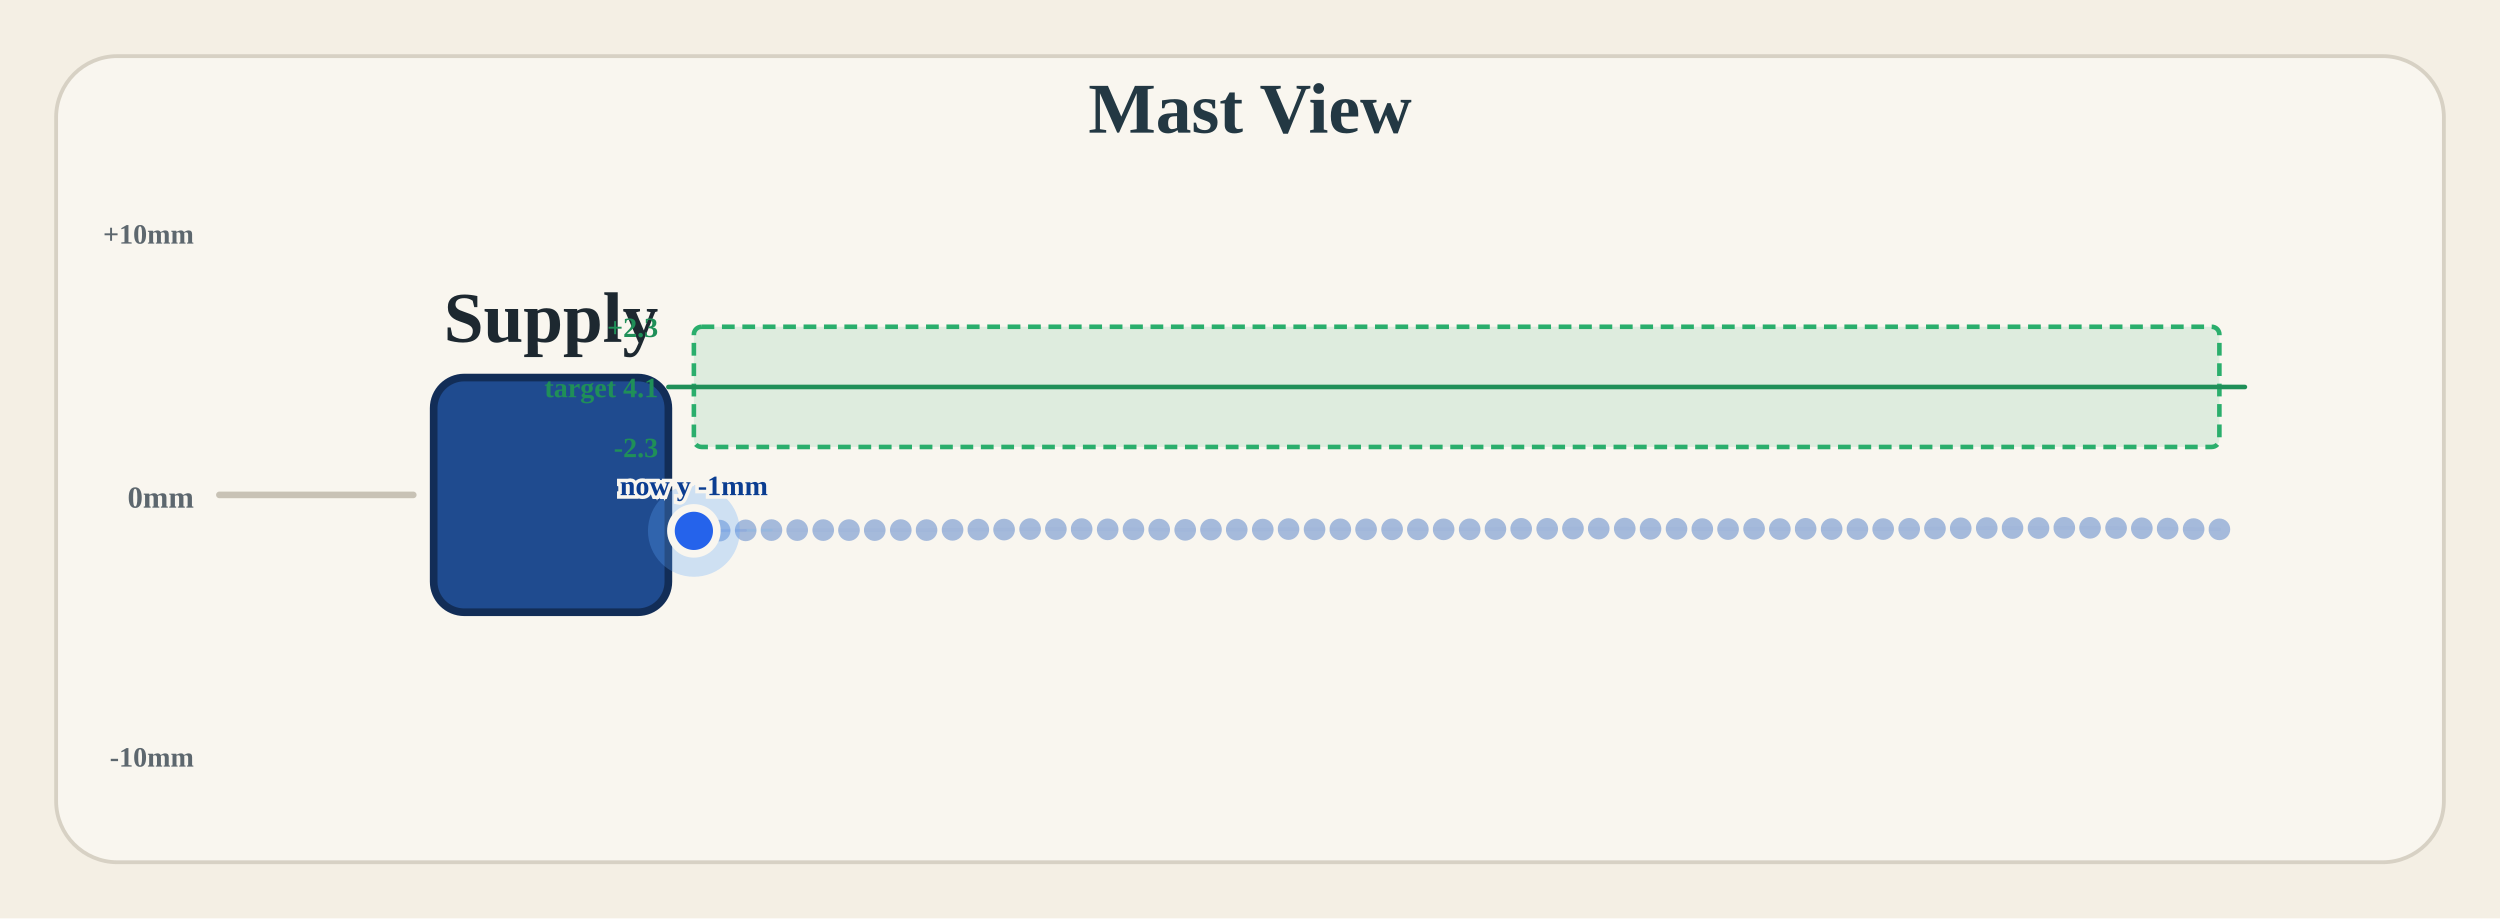
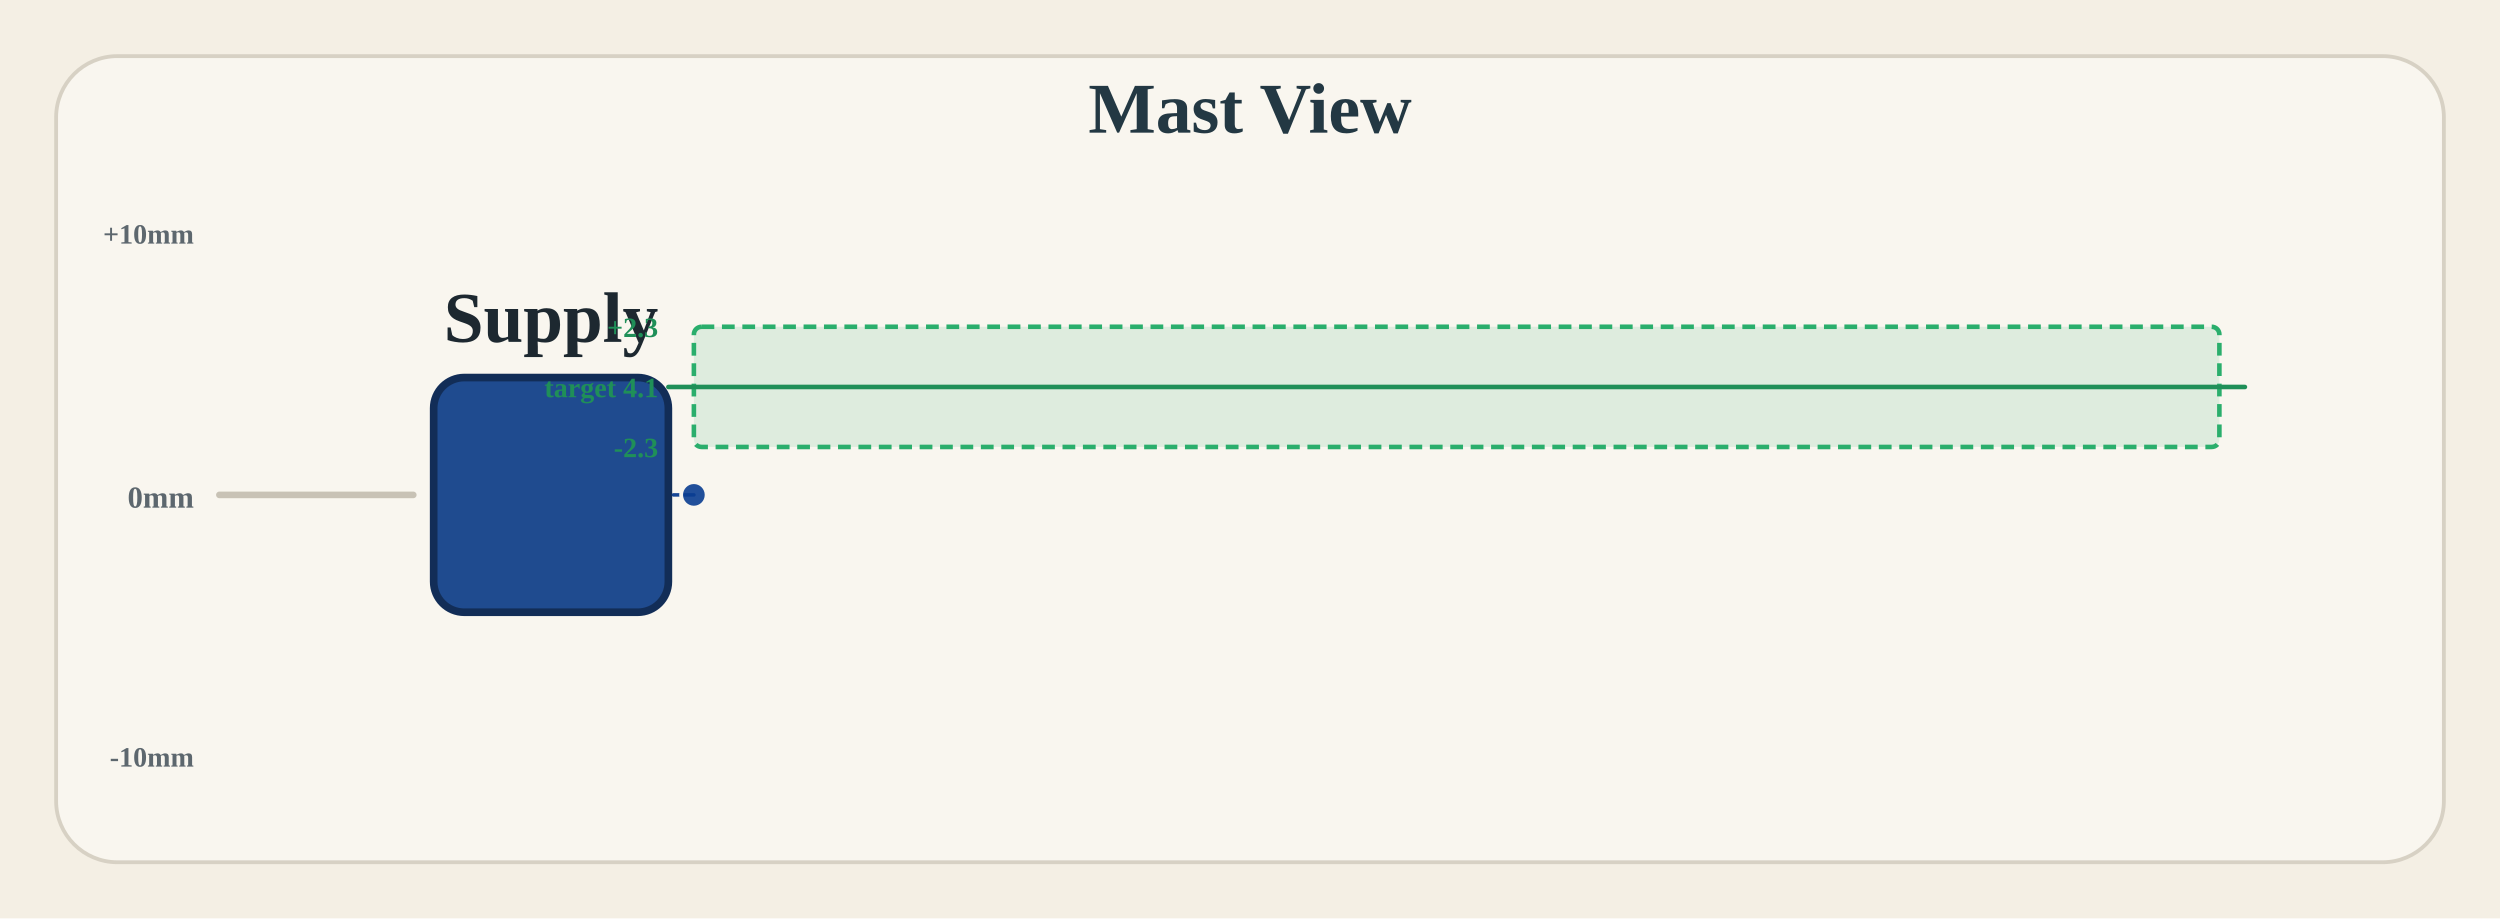
<svg xmlns="http://www.w3.org/2000/svg" width="980" height="360" viewBox="0 0 980 360">
  <rect width="100%" height="100%" fill="#f4efe4" />
  <rect x="22" y="22" width="936" height="316" rx="24" fill="#f9f6ef" stroke="#d7d1c4" stroke-width="1.5" />
  <text x="490.0" y="52.0" text-anchor="middle" font-size="28" font-weight="900" fill="#233843">Mast View</text>
  <rect x="170.0" y="148.0" width="92.0" height="92.0" fill="#1f4b8f" stroke="#122d57" stroke-width="3" rx="12.0" />
  <text x="216.0" y="134.0" text-anchor="middle" font-size="28" font-weight="600" fill="#1d2830">Supply</text>
  <line class="mast-zero-guide" x1="86.0" y1="194.0" x2="162.0" y2="194.0" stroke="#c8c2b5" stroke-width="2.6" stroke-linecap="round" />
  <text x="76.0" y="199.0" text-anchor="end" font-size="12" font-weight="700" fill="#5d676e">0mm</text>
  <text x="76.0" y="95.5" text-anchor="end" font-size="11" font-weight="600" fill="#5d676e">+10mm</text>
  <text x="76.0" y="300.5" text-anchor="end" font-size="11" font-weight="600" fill="#5d676e">-10mm</text>
  <rect x="272.0" y="128.1" width="598.0" height="47.1" fill="#2aae6c" fill-opacity="0.13" stroke="#2aae6c" stroke-width="1.8" stroke-dasharray="5 3" rx="3" />
  <line x1="262.0" y1="151.7" x2="880.0" y2="151.7" stroke="#1f8f58" stroke-width="1.8" stroke-linecap="round" />
  <text x="258.0" y="155.7" text-anchor="end" font-size="11" font-weight="800" fill="#1f8f58">target 4.1</text>
  <text x="258.0" y="132.1" text-anchor="end" font-size="11" font-weight="700" fill="#1f8f58">+2.3</text>
  <text x="258.0" y="179.2" text-anchor="end" font-size="11" font-weight="700" fill="#1f8f58">-2.3</text>
  <g id="mast-history">
-     <line class="mast-history-lead" x1="264.0" y1="208.1" x2="272.0" y2="208.1" stroke="#0b3d91" stroke-width="1.4" stroke-linecap="round" opacity="0.95" />
-     <polyline class="mast-history-trace" points="272.0,208.1 282.1,208.0 292.3,207.9 302.4,207.8 312.5,207.8 322.7,207.8 332.8,207.8 342.9,207.8 353.1,207.8 363.2,207.8 373.4,207.7 383.5,207.6 393.6,207.6 403.8,207.4 413.9,207.4 424.0,207.4 434.2,207.5 444.3,207.5 454.4,207.6 464.6,207.7 474.7,207.6 484.8,207.6 495.0,207.6 505.1,207.4 515.3,207.5 525.4,207.5 535.5,207.5 545.7,207.5 555.8,207.5 565.9,207.5 576.1,207.5 586.2,207.4 596.3,207.3 606.5,207.3 616.6,207.2 626.7,207.2 636.9,207.2 647.0,207.3 657.2,207.3 667.3,207.4 677.4,207.4 687.6,207.3 697.7,207.4 707.8,207.3 718.0,207.4 728.1,207.4 738.2,207.4 748.4,207.3 758.5,207.2 768.6,207.1 778.8,207.0 788.9,207.0 799.1,207.0 809.2,206.9 819.3,206.9 829.5,207.0 839.6,207.1 849.7,207.2 859.9,207.4 870.0,207.5" fill="none" stroke="#9db4da" stroke-width="1.4" stroke-linecap="round" stroke-linejoin="round" opacity="0.55" />
-     <line class="mast-history-segment" data-recency="older" x1="870.0" y1="207.5" x2="859.9" y2="207.4" stroke="#d3d7dd" stroke-width="1" stroke-linecap="round" />
-     <line class="mast-history-segment" data-recency="older" x1="859.9" y1="207.4" x2="849.7" y2="207.2" stroke="#d3d7dd" stroke-width="1" stroke-linecap="round" />
-     <line class="mast-history-segment" data-recency="older" x1="849.7" y1="207.2" x2="839.6" y2="207.1" stroke="#d3d7dd" stroke-width="1" stroke-linecap="round" />
-     <line class="mast-history-segment" data-recency="older" x1="839.6" y1="207.1" x2="829.5" y2="207.0" stroke="#d3d7dd" stroke-width="1" stroke-linecap="round" />
-     <line class="mast-history-segment" data-recency="older" x1="829.5" y1="207.0" x2="819.3" y2="206.9" stroke="#d3d7dd" stroke-width="1" stroke-linecap="round" />
-     <line class="mast-history-segment" data-recency="older" x1="819.3" y1="206.9" x2="809.2" y2="206.9" stroke="#d3d7dd" stroke-width="1" stroke-linecap="round" />
-     <line class="mast-history-segment" data-recency="older" x1="809.2" y1="206.9" x2="799.1" y2="207.0" stroke="#d3d7dd" stroke-width="1" stroke-linecap="round" />
-     <line class="mast-history-segment" data-recency="older" x1="799.1" y1="207.0" x2="788.9" y2="207.0" stroke="#d3d7dd" stroke-width="1" stroke-linecap="round" />
-     <line class="mast-history-segment" data-recency="older" x1="788.9" y1="207.0" x2="778.8" y2="207.0" stroke="#d3d7dd" stroke-width="1" stroke-linecap="round" />
-     <line class="mast-history-segment" data-recency="older" x1="778.8" y1="207.0" x2="768.6" y2="207.1" stroke="#d3d7dd" stroke-width="1" stroke-linecap="round" />
-     <line class="mast-history-segment" data-recency="older" x1="768.6" y1="207.1" x2="758.5" y2="207.2" stroke="#d3d7dd" stroke-width="1" stroke-linecap="round" />
-     <line class="mast-history-segment" data-recency="older" x1="758.5" y1="207.2" x2="748.4" y2="207.3" stroke="#d3d7dd" stroke-width="1" stroke-linecap="round" />
-     <line class="mast-history-segment" data-recency="older" x1="748.4" y1="207.3" x2="738.2" y2="207.4" stroke="#d3d7dd" stroke-width="1" stroke-linecap="round" />
-     <line class="mast-history-segment" data-recency="older" x1="738.2" y1="207.4" x2="728.1" y2="207.4" stroke="#d3d7dd" stroke-width="1" stroke-linecap="round" />
-     <line class="mast-history-segment" data-recency="older" x1="728.1" y1="207.4" x2="718.0" y2="207.4" stroke="#d3d7dd" stroke-width="1" stroke-linecap="round" />
-     <line class="mast-history-segment" data-recency="older" x1="718.0" y1="207.4" x2="707.8" y2="207.3" stroke="#d3d7dd" stroke-width="1" stroke-linecap="round" />
-     <line class="mast-history-segment" data-recency="older" x1="707.8" y1="207.3" x2="697.7" y2="207.4" stroke="#d3d7dd" stroke-width="1" stroke-linecap="round" />
-     <line class="mast-history-segment" data-recency="older" x1="697.7" y1="207.4" x2="687.6" y2="207.3" stroke="#d3d7dd" stroke-width="1" stroke-linecap="round" />
-     <line class="mast-history-segment" data-recency="older" x1="687.6" y1="207.3" x2="677.4" y2="207.4" stroke="#d3d7dd" stroke-width="1" stroke-linecap="round" />
-     <line class="mast-history-segment" data-recency="older" x1="677.4" y1="207.4" x2="667.3" y2="207.4" stroke="#d3d7dd" stroke-width="1" stroke-linecap="round" />
-     <line class="mast-history-segment" data-recency="older" x1="667.3" y1="207.4" x2="657.2" y2="207.3" stroke="#d3d7dd" stroke-width="1" stroke-linecap="round" />
-     <line class="mast-history-segment" data-recency="older" x1="657.2" y1="207.3" x2="647.0" y2="207.3" stroke="#d3d7dd" stroke-width="1" stroke-linecap="round" />
-     <line class="mast-history-segment" data-recency="older" x1="647.0" y1="207.3" x2="636.9" y2="207.2" stroke="#d3d7dd" stroke-width="1" stroke-linecap="round" />
-     <line class="mast-history-segment" data-recency="older" x1="636.9" y1="207.2" x2="626.7" y2="207.2" stroke="#d3d7dd" stroke-width="1" stroke-linecap="round" />
-     <line class="mast-history-segment" data-recency="older" x1="626.7" y1="207.2" x2="616.6" y2="207.2" stroke="#d3d7dd" stroke-width="1" stroke-linecap="round" />
-     <line class="mast-history-segment" data-recency="older" x1="616.6" y1="207.2" x2="606.5" y2="207.3" stroke="#d3d7dd" stroke-width="1" stroke-linecap="round" />
-     <line class="mast-history-segment" data-recency="older" x1="606.5" y1="207.3" x2="596.3" y2="207.3" stroke="#d3d7dd" stroke-width="1" stroke-linecap="round" />
-     <line class="mast-history-segment" data-recency="older" x1="596.3" y1="207.3" x2="586.2" y2="207.4" stroke="#d3d7dd" stroke-width="1" stroke-linecap="round" />
-     <line class="mast-history-segment" data-recency="older" x1="586.2" y1="207.4" x2="576.1" y2="207.5" stroke="#d3d7dd" stroke-width="1" stroke-linecap="round" />
-     <line class="mast-history-segment" data-recency="older" x1="576.1" y1="207.5" x2="565.9" y2="207.5" stroke="#d3d7dd" stroke-width="1" stroke-linecap="round" />
-     <line class="mast-history-segment" data-recency="older" x1="565.9" y1="207.5" x2="555.8" y2="207.5" stroke="#d3d7dd" stroke-width="1" stroke-linecap="round" />
-     <line class="mast-history-segment" data-recency="older" x1="555.8" y1="207.5" x2="545.7" y2="207.5" stroke="#d3d7dd" stroke-width="1" stroke-linecap="round" />
-     <line class="mast-history-segment" data-recency="older" x1="545.7" y1="207.5" x2="535.5" y2="207.5" stroke="#d3d7dd" stroke-width="1" stroke-linecap="round" />
-     <line class="mast-history-segment" data-recency="older" x1="535.5" y1="207.5" x2="525.4" y2="207.5" stroke="#d3d7dd" stroke-width="1" stroke-linecap="round" />
-     <line class="mast-history-segment" data-recency="older" x1="525.4" y1="207.5" x2="515.3" y2="207.5" stroke="#d3d7dd" stroke-width="1" stroke-linecap="round" />
-     <line class="mast-history-segment" data-recency="older" x1="515.3" y1="207.5" x2="505.1" y2="207.4" stroke="#d3d7dd" stroke-width="1" stroke-linecap="round" />
-     <line class="mast-history-segment" data-recency="older" x1="505.1" y1="207.4" x2="495.0" y2="207.6" stroke="#d3d7dd" stroke-width="1" stroke-linecap="round" />
-     <line class="mast-history-segment" data-recency="older" x1="495.0" y1="207.6" x2="484.8" y2="207.6" stroke="#d3d7dd" stroke-width="1" stroke-linecap="round" />
-     <line class="mast-history-segment" data-recency="older" x1="484.8" y1="207.6" x2="474.7" y2="207.6" stroke="#d3d7dd" stroke-width="1" stroke-linecap="round" />
-     <line class="mast-history-segment" data-recency="older" x1="474.7" y1="207.6" x2="464.6" y2="207.7" stroke="#d3d7dd" stroke-width="1" stroke-linecap="round" />
-     <line class="mast-history-segment" data-recency="older" x1="464.6" y1="207.7" x2="454.4" y2="207.6" stroke="#d3d7dd" stroke-width="1" stroke-linecap="round" />
-     <line class="mast-history-segment" data-recency="older" x1="454.4" y1="207.6" x2="444.3" y2="207.5" stroke="#d3d7dd" stroke-width="1" stroke-linecap="round" />
-     <line class="mast-history-segment" data-recency="older" x1="444.3" y1="207.5" x2="434.2" y2="207.5" stroke="#d3d7dd" stroke-width="1" stroke-linecap="round" />
-     <line class="mast-history-segment" data-recency="older" x1="434.2" y1="207.5" x2="424.0" y2="207.4" stroke="#d3d7dd" stroke-width="1" stroke-linecap="round" />
-     <line class="mast-history-segment" data-recency="older" x1="424.0" y1="207.4" x2="413.9" y2="207.4" stroke="#d3d7dd" stroke-width="1" stroke-linecap="round" />
-     <line class="mast-history-segment" data-recency="older" x1="413.9" y1="207.4" x2="403.8" y2="207.4" stroke="#d3d7dd" stroke-width="1" stroke-linecap="round" />
-     <line class="mast-history-segment" data-recency="older" x1="403.8" y1="207.4" x2="393.6" y2="207.6" stroke="#d3d7dd" stroke-width="1" stroke-linecap="round" />
-     <line class="mast-history-segment" data-recency="older" x1="393.6" y1="207.6" x2="383.5" y2="207.6" stroke="#d3d7dd" stroke-width="1" stroke-linecap="round" />
-     <line class="mast-history-segment" data-recency="older" x1="383.5" y1="207.6" x2="373.4" y2="207.7" stroke="#d3d7dd" stroke-width="1" stroke-linecap="round" />
-     <line class="mast-history-segment" data-recency="older" x1="373.4" y1="207.7" x2="363.2" y2="207.8" stroke="#d3d7dd" stroke-width="1" stroke-linecap="round" />
-     <line class="mast-history-segment" data-recency="older" x1="363.2" y1="207.8" x2="353.1" y2="207.8" stroke="#d3d7dd" stroke-width="1" stroke-linecap="round" />
-     <line class="mast-history-segment" data-recency="older" x1="353.1" y1="207.8" x2="342.9" y2="207.8" stroke="#d3d7dd" stroke-width="1" stroke-linecap="round" />
-     <line class="mast-history-segment" data-recency="older" x1="342.9" y1="207.8" x2="332.8" y2="207.8" stroke="#d3d7dd" stroke-width="1" stroke-linecap="round" />
-     <line class="mast-history-segment" data-recency="older" x1="332.8" y1="207.8" x2="322.7" y2="207.8" stroke="#d3d7dd" stroke-width="1" stroke-linecap="round" />
-     <line class="mast-history-segment" data-recency="older" x1="322.7" y1="207.8" x2="312.5" y2="207.8" stroke="#d3d7dd" stroke-width="1" stroke-linecap="round" />
-     <line class="mast-history-segment" data-recency="older" x1="312.5" y1="207.8" x2="302.4" y2="207.8" stroke="#d3d7dd" stroke-width="1" stroke-linecap="round" />
-     <line class="mast-history-segment" data-recency="n-2" x1="302.4" y1="207.8" x2="292.3" y2="207.9" stroke="#63d7ff" stroke-width="1" stroke-linecap="round" />
-     <line class="mast-history-segment" data-recency="n-1" x1="292.3" y1="207.9" x2="282.1" y2="208.0" stroke="#2563eb" stroke-width="1" stroke-linecap="round" />
-     <line class="mast-history-segment" data-recency="current" x1="282.1" y1="208.0" x2="272.0" y2="208.1" stroke="#0b3d91" stroke-width="1" stroke-linecap="round" />
-     <circle class="mast-history-dot" data-entry="{&quot;view&quot;: &quot;mast&quot;, &quot;idx&quot;: 0, &quot;dist&quot;: 229.1, &quot;x&quot;: -5.62, &quot;y&quot;: -1.32, &quot;lift&quot;: 1.0, &quot;act&quot;: null, &quot;score&quot;: null, &quot;note&quot;: null}" cx="870.0" cy="207.5" r="5" fill="#9db4da" fill-opacity="0.9" stroke="#f9f6ef" stroke-width="1.5" style="cursor:pointer" />
-     <circle class="mast-history-dot" data-entry="{&quot;view&quot;: &quot;mast&quot;, &quot;idx&quot;: 1, &quot;dist&quot;: 227.6, &quot;x&quot;: -7.92, &quot;y&quot;: -1.3, &quot;lift&quot;: 1.0, &quot;act&quot;: null, &quot;score&quot;: null, &quot;note&quot;: null}" cx="859.9" cy="207.4" r="5" fill="#9db4da" fill-opacity="0.9" stroke="#f9f6ef" stroke-width="1.5" style="cursor:pointer" />
-     <circle class="mast-history-dot" data-entry="{&quot;view&quot;: &quot;mast&quot;, &quot;idx&quot;: 2, &quot;dist&quot;: 226.9, &quot;x&quot;: -9.93, &quot;y&quot;: -1.29, &quot;lift&quot;: 1.0, &quot;act&quot;: null, &quot;score&quot;: null, &quot;note&quot;: null}" cx="849.7" cy="207.2" r="5" fill="#9db4da" fill-opacity="0.9" stroke="#f9f6ef" stroke-width="1.5" style="cursor:pointer" />
-     <circle class="mast-history-dot" data-entry="{&quot;view&quot;: &quot;mast&quot;, &quot;idx&quot;: 3, &quot;dist&quot;: 226.4, &quot;x&quot;: -11.56, &quot;y&quot;: -1.28, &quot;lift&quot;: 1.0, &quot;act&quot;: null, &quot;score&quot;: null, &quot;note&quot;: null}" cx="839.6" cy="207.1" r="5" fill="#9db4da" fill-opacity="0.9" stroke="#f9f6ef" stroke-width="1.5" style="cursor:pointer" />
-     <circle class="mast-history-dot" data-entry="{&quot;view&quot;: &quot;mast&quot;, &quot;idx&quot;: 4, &quot;dist&quot;: 226.0, &quot;x&quot;: -12.93, &quot;y&quot;: -1.27, &quot;lift&quot;: 1.0, &quot;act&quot;: null, &quot;score&quot;: null, &quot;note&quot;: null}" cx="829.5" cy="207.0" r="5" fill="#9db4da" fill-opacity="0.9" stroke="#f9f6ef" stroke-width="1.5" style="cursor:pointer" />
-     <circle class="mast-history-dot" data-entry="{&quot;view&quot;: &quot;mast&quot;, &quot;idx&quot;: 5, &quot;dist&quot;: 226.0, &quot;x&quot;: -13.51, &quot;y&quot;: -1.26, &quot;lift&quot;: 1.0, &quot;act&quot;: null, &quot;score&quot;: null, &quot;note&quot;: null}" cx="819.3" cy="206.9" r="5" fill="#9db4da" fill-opacity="0.9" stroke="#f9f6ef" stroke-width="1.5" style="cursor:pointer" />
-     <circle class="mast-history-dot" data-entry="{&quot;view&quot;: &quot;mast&quot;, &quot;idx&quot;: 6, &quot;dist&quot;: 226.8, &quot;x&quot;: -13.42, &quot;y&quot;: -1.26, &quot;lift&quot;: 1.0, &quot;act&quot;: null, &quot;score&quot;: null, &quot;note&quot;: null}" cx="809.2" cy="206.9" r="5" fill="#9db4da" fill-opacity="0.9" stroke="#f9f6ef" stroke-width="1.5" style="cursor:pointer" />
-     <circle class="mast-history-dot" data-entry="{&quot;view&quot;: &quot;mast&quot;, &quot;idx&quot;: 7, &quot;dist&quot;: 228.0, &quot;x&quot;: -13.38, &quot;y&quot;: -1.26, &quot;lift&quot;: 1.0, &quot;act&quot;: null, &quot;score&quot;: null, &quot;note&quot;: null}" cx="799.1" cy="207.0" r="5" fill="#9db4da" fill-opacity="0.9" stroke="#f9f6ef" stroke-width="1.5" style="cursor:pointer" />
-     <circle class="mast-history-dot" data-entry="{&quot;view&quot;: &quot;mast&quot;, &quot;idx&quot;: 8, &quot;dist&quot;: 229.2, &quot;x&quot;: -13.32, &quot;y&quot;: -1.27, &quot;lift&quot;: 1.0, &quot;act&quot;: null, &quot;score&quot;: null, &quot;note&quot;: null}" cx="788.9" cy="207.0" r="5" fill="#9db4da" fill-opacity="0.9" stroke="#f9f6ef" stroke-width="1.5" style="cursor:pointer" />
-     <circle class="mast-history-dot" data-entry="{&quot;view&quot;: &quot;mast&quot;, &quot;idx&quot;: 9, &quot;dist&quot;: 230.3, &quot;x&quot;: -13.28, &quot;y&quot;: -1.27, &quot;lift&quot;: 1.0, &quot;act&quot;: null, &quot;score&quot;: null, &quot;note&quot;: null}" cx="778.8" cy="207.0" r="5" fill="#9db4da" fill-opacity="0.9" stroke="#f9f6ef" stroke-width="1.5" style="cursor:pointer" />
-     <circle class="mast-history-dot" data-entry="{&quot;view&quot;: &quot;mast&quot;, &quot;idx&quot;: 10, &quot;dist&quot;: 230.9, &quot;x&quot;: -12.28, &quot;y&quot;: -1.28, &quot;lift&quot;: 1.0, &quot;act&quot;: null, &quot;score&quot;: null, &quot;note&quot;: null}" cx="768.6" cy="207.1" r="5" fill="#9db4da" fill-opacity="0.9" stroke="#f9f6ef" stroke-width="1.5" style="cursor:pointer" />
-     <circle class="mast-history-dot" data-entry="{&quot;view&quot;: &quot;mast&quot;, &quot;idx&quot;: 11, &quot;dist&quot;: 230.6, &quot;x&quot;: -10.48, &quot;y&quot;: -1.29, &quot;lift&quot;: 1.0, &quot;act&quot;: null, &quot;score&quot;: null, &quot;note&quot;: null}" cx="758.5" cy="207.2" r="5" fill="#9db4da" fill-opacity="0.9" stroke="#f9f6ef" stroke-width="1.5" style="cursor:pointer" />
-     <circle class="mast-history-dot" data-entry="{&quot;view&quot;: &quot;mast&quot;, &quot;idx&quot;: 12, &quot;dist&quot;: 230.4, &quot;x&quot;: -9.0, &quot;y&quot;: -1.3, &quot;lift&quot;: 1.0, &quot;act&quot;: null, &quot;score&quot;: null, &quot;note&quot;: null}" cx="748.4" cy="207.3" r="5" fill="#9db4da" fill-opacity="0.9" stroke="#f9f6ef" stroke-width="1.5" style="cursor:pointer" />
-     <circle class="mast-history-dot" data-entry="{&quot;view&quot;: &quot;mast&quot;, &quot;idx&quot;: 13, &quot;dist&quot;: 230.7, &quot;x&quot;: -7.75, &quot;y&quot;: -1.3, &quot;lift&quot;: 1.0, &quot;act&quot;: null, &quot;score&quot;: null, &quot;note&quot;: null}" cx="738.2" cy="207.4" r="5" fill="#9db4da" fill-opacity="0.9" stroke="#f9f6ef" stroke-width="1.5" style="cursor:pointer" />
-     <circle class="mast-history-dot" data-entry="{&quot;view&quot;: &quot;mast&quot;, &quot;idx&quot;: 14, &quot;dist&quot;: 230.8, &quot;x&quot;: -6.67, &quot;y&quot;: -1.31, &quot;lift&quot;: 1.0, &quot;act&quot;: null, &quot;score&quot;: null, &quot;note&quot;: null}" cx="728.1" cy="207.4" r="5" fill="#9db4da" fill-opacity="0.9" stroke="#f9f6ef" stroke-width="1.5" style="cursor:pointer" />
-     <circle class="mast-history-dot" data-entry="{&quot;view&quot;: &quot;mast&quot;, &quot;idx&quot;: 15, &quot;dist&quot;: 231.4, &quot;x&quot;: -6.45, &quot;y&quot;: -1.3, &quot;lift&quot;: 1.1, &quot;act&quot;: null, &quot;score&quot;: null, &quot;note&quot;: null}" cx="718.0" cy="207.4" r="5" fill="#9db4da" fill-opacity="0.9" stroke="#f9f6ef" stroke-width="1.5" style="cursor:pointer" />
-     <circle class="mast-history-dot" data-entry="{&quot;view&quot;: &quot;mast&quot;, &quot;idx&quot;: 16, &quot;dist&quot;: 231.7, &quot;x&quot;: -7.13, &quot;y&quot;: -1.3, &quot;lift&quot;: 1.1, &quot;act&quot;: null, &quot;score&quot;: null, &quot;note&quot;: null}" cx="707.8" cy="207.3" r="5" fill="#9db4da" fill-opacity="0.9" stroke="#f9f6ef" stroke-width="1.5" style="cursor:pointer" />
-     <circle class="mast-history-dot" data-entry="{&quot;view&quot;: &quot;mast&quot;, &quot;idx&quot;: 17, &quot;dist&quot;: 231.8, &quot;x&quot;: -7.84, &quot;y&quot;: -1.3, &quot;lift&quot;: 1.1, &quot;act&quot;: null, &quot;score&quot;: null, &quot;note&quot;: null}" cx="697.7" cy="207.4" r="5" fill="#9db4da" fill-opacity="0.9" stroke="#f9f6ef" stroke-width="1.5" style="cursor:pointer" />
-     <circle class="mast-history-dot" data-entry="{&quot;view&quot;: &quot;mast&quot;, &quot;idx&quot;: 18, &quot;dist&quot;: 232.5, &quot;x&quot;: -8.39, &quot;y&quot;: -1.3, &quot;lift&quot;: 1.1, &quot;act&quot;: null, &quot;score&quot;: null, &quot;note&quot;: null}" cx="687.6" cy="207.3" r="5" fill="#9db4da" fill-opacity="0.9" stroke="#f9f6ef" stroke-width="1.5" style="cursor:pointer" />
-     <circle class="mast-history-dot" data-entry="{&quot;view&quot;: &quot;mast&quot;, &quot;idx&quot;: 19, &quot;dist&quot;: 233.4, &quot;x&quot;: -8.83, &quot;y&quot;: -1.31, &quot;lift&quot;: 1.1, &quot;act&quot;: null, &quot;score&quot;: null, &quot;note&quot;: null}" cx="677.4" cy="207.4" r="5" fill="#9db4da" fill-opacity="0.9" stroke="#f9f6ef" stroke-width="1.5" style="cursor:pointer" />
-     <circle class="mast-history-dot" data-entry="{&quot;view&quot;: &quot;mast&quot;, &quot;idx&quot;: 20, &quot;dist&quot;: 232.9, &quot;x&quot;: -10.47, &quot;y&quot;: -1.31, &quot;lift&quot;: 1.1, &quot;act&quot;: null, &quot;score&quot;: null, &quot;note&quot;: null}" cx="667.3" cy="207.4" r="5" fill="#9db4da" fill-opacity="0.9" stroke="#f9f6ef" stroke-width="1.5" style="cursor:pointer" />
-     <circle class="mast-history-dot" data-entry="{&quot;view&quot;: &quot;mast&quot;, &quot;idx&quot;: 21, &quot;dist&quot;: 231.3, &quot;x&quot;: -13.15, &quot;y&quot;: -1.3, &quot;lift&quot;: 1.1, &quot;act&quot;: null, &quot;score&quot;: null, &quot;note&quot;: null}" cx="657.2" cy="207.3" r="5" fill="#9db4da" fill-opacity="0.9" stroke="#f9f6ef" stroke-width="1.5" style="cursor:pointer" />
-     <circle class="mast-history-dot" data-entry="{&quot;view&quot;: &quot;mast&quot;, &quot;idx&quot;: 22, &quot;dist&quot;: 230.3, &quot;x&quot;: -15.51, &quot;y&quot;: -1.3, &quot;lift&quot;: 1.1, &quot;act&quot;: null, &quot;score&quot;: null, &quot;note&quot;: null}" cx="647.0" cy="207.3" r="5" fill="#9db4da" fill-opacity="0.9" stroke="#f9f6ef" stroke-width="1.5" style="cursor:pointer" />
-     <circle class="mast-history-dot" data-entry="{&quot;view&quot;: &quot;mast&quot;, &quot;idx&quot;: 23, &quot;dist&quot;: 229.3, &quot;x&quot;: -17.51, &quot;y&quot;: -1.29, &quot;lift&quot;: 1.1, &quot;act&quot;: null, &quot;score&quot;: null, &quot;note&quot;: null}" cx="636.9" cy="207.2" r="5" fill="#9db4da" fill-opacity="0.9" stroke="#f9f6ef" stroke-width="1.5" style="cursor:pointer" />
-     <circle class="mast-history-dot" data-entry="{&quot;view&quot;: &quot;mast&quot;, &quot;idx&quot;: 24, &quot;dist&quot;: 227.9, &quot;x&quot;: -19.18, &quot;y&quot;: -1.29, &quot;lift&quot;: 1.1, &quot;act&quot;: null, &quot;score&quot;: null, &quot;note&quot;: null}" cx="626.7" cy="207.2" r="5" fill="#9db4da" fill-opacity="0.9" stroke="#f9f6ef" stroke-width="1.5" style="cursor:pointer" />
-     <circle class="mast-history-dot" data-entry="{&quot;view&quot;: &quot;mast&quot;, &quot;idx&quot;: 25, &quot;dist&quot;: 227.8, &quot;x&quot;: -19.37, &quot;y&quot;: -1.29, &quot;lift&quot;: 1.1, &quot;act&quot;: null, &quot;score&quot;: null, &quot;note&quot;: null}" cx="616.6" cy="207.2" r="5" fill="#9db4da" fill-opacity="0.9" stroke="#f9f6ef" stroke-width="1.5" style="cursor:pointer" />
-     <circle class="mast-history-dot" data-entry="{&quot;view&quot;: &quot;mast&quot;, &quot;idx&quot;: 26, &quot;dist&quot;: 229.0, &quot;x&quot;: -18.24, &quot;y&quot;: -1.3, &quot;lift&quot;: 1.1, &quot;act&quot;: null, &quot;score&quot;: null, &quot;note&quot;: null}" cx="606.5" cy="207.3" r="5" fill="#9db4da" fill-opacity="0.9" stroke="#f9f6ef" stroke-width="1.5" style="cursor:pointer" />
-     <circle class="mast-history-dot" data-entry="{&quot;view&quot;: &quot;mast&quot;, &quot;idx&quot;: 27, &quot;dist&quot;: 230.1, &quot;x&quot;: -17.21, &quot;y&quot;: -1.3, &quot;lift&quot;: 1.1, &quot;act&quot;: null, &quot;score&quot;: null, &quot;note&quot;: null}" cx="596.3" cy="207.3" r="5" fill="#9db4da" fill-opacity="0.9" stroke="#f9f6ef" stroke-width="1.5" style="cursor:pointer" />
-     <circle class="mast-history-dot" data-entry="{&quot;view&quot;: &quot;mast&quot;, &quot;idx&quot;: 28, &quot;dist&quot;: 230.9, &quot;x&quot;: -16.36, &quot;y&quot;: -1.31, &quot;lift&quot;: 1.1, &quot;act&quot;: null, &quot;score&quot;: null, &quot;note&quot;: null}" cx="586.2" cy="207.4" r="5" fill="#9db4da" fill-opacity="0.9" stroke="#f9f6ef" stroke-width="1.5" style="cursor:pointer" />
-     <circle class="mast-history-dot" data-entry="{&quot;view&quot;: &quot;mast&quot;, &quot;idx&quot;: 29, &quot;dist&quot;: 231.5, &quot;x&quot;: -15.64, &quot;y&quot;: -1.31, &quot;lift&quot;: 1.1, &quot;act&quot;: null, &quot;score&quot;: null, &quot;note&quot;: null}" cx="576.1" cy="207.5" r="5" fill="#9db4da" fill-opacity="0.9" stroke="#f9f6ef" stroke-width="1.5" style="cursor:pointer" />
-     <circle class="mast-history-dot" data-entry="{&quot;view&quot;: &quot;mast&quot;, &quot;idx&quot;: 30, &quot;dist&quot;: 232.6, &quot;x&quot;: -14.11, &quot;y&quot;: -1.32, &quot;lift&quot;: 1.1, &quot;act&quot;: null, &quot;score&quot;: null, &quot;note&quot;: null}" cx="565.9" cy="207.5" r="5" fill="#9db4da" fill-opacity="0.9" stroke="#f9f6ef" stroke-width="1.5" style="cursor:pointer" />
-     <circle class="mast-history-dot" data-entry="{&quot;view&quot;: &quot;mast&quot;, &quot;idx&quot;: 31, &quot;dist&quot;: 232.8, &quot;x&quot;: -11.94, &quot;y&quot;: -1.32, &quot;lift&quot;: 1.1, &quot;act&quot;: null, &quot;score&quot;: null, &quot;note&quot;: null}" cx="555.8" cy="207.5" r="5" fill="#9db4da" fill-opacity="0.9" stroke="#f9f6ef" stroke-width="1.5" style="cursor:pointer" />
-     <circle class="mast-history-dot" data-entry="{&quot;view&quot;: &quot;mast&quot;, &quot;idx&quot;: 32, &quot;dist&quot;: 232.8, &quot;x&quot;: -10.12, &quot;y&quot;: -1.32, &quot;lift&quot;: 1.1, &quot;act&quot;: null, &quot;score&quot;: null, &quot;note&quot;: null}" cx="545.7" cy="207.5" r="5" fill="#9db4da" fill-opacity="0.9" stroke="#f9f6ef" stroke-width="1.5" style="cursor:pointer" />
-     <circle class="mast-history-dot" data-entry="{&quot;view&quot;: &quot;mast&quot;, &quot;idx&quot;: 33, &quot;dist&quot;: 233.0, &quot;x&quot;: -8.6, &quot;y&quot;: -1.32, &quot;lift&quot;: 1.1, &quot;act&quot;: null, &quot;score&quot;: null, &quot;note&quot;: null}" cx="535.5" cy="207.5" r="5" fill="#9db4da" fill-opacity="0.9" stroke="#f9f6ef" stroke-width="1.5" style="cursor:pointer" />
-     <circle class="mast-history-dot" data-entry="{&quot;view&quot;: &quot;mast&quot;, &quot;idx&quot;: 34, &quot;dist&quot;: 233.2, &quot;x&quot;: -7.32, &quot;y&quot;: -1.32, &quot;lift&quot;: 1.1, &quot;act&quot;: null, &quot;score&quot;: null, &quot;note&quot;: null}" cx="525.4" cy="207.5" r="5" fill="#9db4da" fill-opacity="0.9" stroke="#f9f6ef" stroke-width="1.5" style="cursor:pointer" />
-     <circle class="mast-history-dot" data-entry="{&quot;view&quot;: &quot;mast&quot;, &quot;idx&quot;: 35, &quot;dist&quot;: 233.8, &quot;x&quot;: -6.93, &quot;y&quot;: -1.31, &quot;lift&quot;: 1.1, &quot;act&quot;: null, &quot;score&quot;: null, &quot;note&quot;: null}" cx="515.3" cy="207.5" r="5" fill="#9db4da" fill-opacity="0.9" stroke="#f9f6ef" stroke-width="1.5" style="cursor:pointer" />
-     <circle class="mast-history-dot" data-entry="{&quot;view&quot;: &quot;mast&quot;, &quot;idx&quot;: 36, &quot;dist&quot;: 234.8, &quot;x&quot;: -7.45, &quot;y&quot;: -1.31, &quot;lift&quot;: 1.1, &quot;act&quot;: null, &quot;score&quot;: null, &quot;note&quot;: null}" cx="505.1" cy="207.4" r="5" fill="#9db4da" fill-opacity="0.9" stroke="#f9f6ef" stroke-width="1.5" style="cursor:pointer" />
-     <circle class="mast-history-dot" data-entry="{&quot;view&quot;: &quot;mast&quot;, &quot;idx&quot;: 37, &quot;dist&quot;: 235.3, &quot;x&quot;: -8.04, &quot;y&quot;: -1.32, &quot;lift&quot;: 1.1, &quot;act&quot;: null, &quot;score&quot;: null, &quot;note&quot;: null}" cx="495.0" cy="207.6" r="5" fill="#9db4da" fill-opacity="0.9" stroke="#f9f6ef" stroke-width="1.5" style="cursor:pointer" />
-     <circle class="mast-history-dot" data-entry="{&quot;view&quot;: &quot;mast&quot;, &quot;idx&quot;: 38, &quot;dist&quot;: 236.1, &quot;x&quot;: -8.59, &quot;y&quot;: -1.33, &quot;lift&quot;: 1.1, &quot;act&quot;: null, &quot;score&quot;: null, &quot;note&quot;: null}" cx="484.8" cy="207.6" r="5" fill="#9db4da" fill-opacity="0.9" stroke="#f9f6ef" stroke-width="1.5" style="cursor:pointer" />
-     <circle class="mast-history-dot" data-entry="{&quot;view&quot;: &quot;mast&quot;, &quot;idx&quot;: 39, &quot;dist&quot;: 237.1, &quot;x&quot;: -9.07, &quot;y&quot;: -1.33, &quot;lift&quot;: 1.1, &quot;act&quot;: null, &quot;score&quot;: null, &quot;note&quot;: null}" cx="474.7" cy="207.6" r="5" fill="#9db4da" fill-opacity="0.9" stroke="#f9f6ef" stroke-width="1.5" style="cursor:pointer" />
-     <circle class="mast-history-dot" data-entry="{&quot;view&quot;: &quot;mast&quot;, &quot;idx&quot;: 40, &quot;dist&quot;: 236.5, &quot;x&quot;: -10.93, &quot;y&quot;: -1.33, &quot;lift&quot;: 1.1, &quot;act&quot;: null, &quot;score&quot;: null, &quot;note&quot;: null}" cx="464.6" cy="207.7" r="5" fill="#9db4da" fill-opacity="0.9" stroke="#f9f6ef" stroke-width="1.5" style="cursor:pointer" />
-     <circle class="mast-history-dot" data-entry="{&quot;view&quot;: &quot;mast&quot;, &quot;idx&quot;: 41, &quot;dist&quot;: 235.0, &quot;x&quot;: -13.92, &quot;y&quot;: -1.33, &quot;lift&quot;: 1.1, &quot;act&quot;: null, &quot;score&quot;: null, &quot;note&quot;: null}" cx="454.4" cy="207.6" r="5" fill="#9db4da" fill-opacity="0.9" stroke="#f9f6ef" stroke-width="1.5" style="cursor:pointer" />
-     <circle class="mast-history-dot" data-entry="{&quot;view&quot;: &quot;mast&quot;, &quot;idx&quot;: 42, &quot;dist&quot;: 233.8, &quot;x&quot;: -16.5, &quot;y&quot;: -1.32, &quot;lift&quot;: 1.1, &quot;act&quot;: null, &quot;score&quot;: null, &quot;note&quot;: null}" cx="444.3" cy="207.5" r="5" fill="#9db4da" fill-opacity="0.9" stroke="#f9f6ef" stroke-width="1.5" style="cursor:pointer" />
-     <circle class="mast-history-dot" data-entry="{&quot;view&quot;: &quot;mast&quot;, &quot;idx&quot;: 43, &quot;dist&quot;: 232.5, &quot;x&quot;: -18.69, &quot;y&quot;: -1.32, &quot;lift&quot;: 1.1, &quot;act&quot;: null, &quot;score&quot;: null, &quot;note&quot;: null}" cx="434.2" cy="207.5" r="5" fill="#9db4da" fill-opacity="0.9" stroke="#f9f6ef" stroke-width="1.5" style="cursor:pointer" />
-     <circle class="mast-history-dot" data-entry="{&quot;view&quot;: &quot;mast&quot;, &quot;idx&quot;: 44, &quot;dist&quot;: 231.4, &quot;x&quot;: -20.53, &quot;y&quot;: -1.31, &quot;lift&quot;: 1.1, &quot;act&quot;: null, &quot;score&quot;: null, &quot;note&quot;: null}" cx="424.0" cy="207.4" r="5" fill="#9db4da" fill-opacity="0.9" stroke="#f9f6ef" stroke-width="1.5" style="cursor:pointer" />
-     <circle class="mast-history-dot" data-entry="{&quot;view&quot;: &quot;mast&quot;, &quot;idx&quot;: 45, &quot;dist&quot;: 231.6, &quot;x&quot;: -20.91, &quot;y&quot;: -1.31, &quot;lift&quot;: 1.1, &quot;act&quot;: null, &quot;score&quot;: null, &quot;note&quot;: null}" cx="413.9" cy="207.4" r="5" fill="#9db4da" fill-opacity="0.9" stroke="#f9f6ef" stroke-width="1.5" style="cursor:pointer" />
-     <circle class="mast-history-dot" data-entry="{&quot;view&quot;: &quot;mast&quot;, &quot;idx&quot;: 46, &quot;dist&quot;: 232.6, &quot;x&quot;: -20.22, &quot;y&quot;: -1.31, &quot;lift&quot;: 1.1, &quot;act&quot;: null, &quot;score&quot;: null, &quot;note&quot;: null}" cx="403.8" cy="207.4" r="5" fill="#9db4da" fill-opacity="0.9" stroke="#f9f6ef" stroke-width="1.5" style="cursor:pointer" />
-     <circle class="mast-history-dot" data-entry="{&quot;view&quot;: &quot;mast&quot;, &quot;idx&quot;: 47, &quot;dist&quot;: 233.3, &quot;x&quot;: -19.78, &quot;y&quot;: -1.32, &quot;lift&quot;: 1.1, &quot;act&quot;: null, &quot;score&quot;: null, &quot;note&quot;: null}" cx="393.6" cy="207.6" r="5" fill="#9db4da" fill-opacity="0.9" stroke="#f9f6ef" stroke-width="1.5" style="cursor:pointer" />
-     <circle class="mast-history-dot" data-entry="{&quot;view&quot;: &quot;mast&quot;, &quot;idx&quot;: 48, &quot;dist&quot;: 234.4, &quot;x&quot;: -19.44, &quot;y&quot;: -1.33, &quot;lift&quot;: 1.1, &quot;act&quot;: null, &quot;score&quot;: null, &quot;note&quot;: null}" cx="383.5" cy="207.6" r="5" fill="#9db4da" fill-opacity="0.9" stroke="#f9f6ef" stroke-width="1.5" style="cursor:pointer" />
-     <circle class="mast-history-dot" data-entry="{&quot;view&quot;: &quot;mast&quot;, &quot;idx&quot;: 49, &quot;dist&quot;: 235.2, &quot;x&quot;: -19.22, &quot;y&quot;: -1.34, &quot;lift&quot;: 1.1, &quot;act&quot;: null, &quot;score&quot;: null, &quot;note&quot;: null}" cx="373.4" cy="207.7" r="5" fill="#9db4da" fill-opacity="0.9" stroke="#f9f6ef" stroke-width="1.5" style="cursor:pointer" />
-     <circle class="mast-history-dot" data-entry="{&quot;view&quot;: &quot;mast&quot;, &quot;idx&quot;: 50, &quot;dist&quot;: 235.4, &quot;x&quot;: -17.83, &quot;y&quot;: -1.34, &quot;lift&quot;: 1.1, &quot;act&quot;: null, &quot;score&quot;: null, &quot;note&quot;: null}" cx="363.2" cy="207.8" r="5" fill="#9db4da" fill-opacity="0.9" stroke="#f9f6ef" stroke-width="1.5" style="cursor:pointer" />
-     <circle class="mast-history-dot" data-entry="{&quot;view&quot;: &quot;mast&quot;, &quot;idx&quot;: 51, &quot;dist&quot;: 235.1, &quot;x&quot;: -15.3, &quot;y&quot;: -1.34, &quot;lift&quot;: 1.1, &quot;act&quot;: null, &quot;score&quot;: null, &quot;note&quot;: null}" cx="353.1" cy="207.8" r="5" fill="#9db4da" fill-opacity="0.9" stroke="#f9f6ef" stroke-width="1.5" style="cursor:pointer" />
-     <circle class="mast-history-dot" data-entry="{&quot;view&quot;: &quot;mast&quot;, &quot;idx&quot;: 52, &quot;dist&quot;: 235.1, &quot;x&quot;: -13.18, &quot;y&quot;: -1.34, &quot;lift&quot;: 1.1, &quot;act&quot;: null, &quot;score&quot;: null, &quot;note&quot;: null}" cx="342.9" cy="207.8" r="5" fill="#9db4da" fill-opacity="0.9" stroke="#f9f6ef" stroke-width="1.5" style="cursor:pointer" />
-     <circle class="mast-history-dot" data-entry="{&quot;view&quot;: &quot;mast&quot;, &quot;idx&quot;: 53, &quot;dist&quot;: 235.9, &quot;x&quot;: -11.5, &quot;y&quot;: -1.35, &quot;lift&quot;: 1.1, &quot;act&quot;: null, &quot;score&quot;: null, &quot;note&quot;: null}" cx="332.8" cy="207.8" r="5" fill="#9db4da" fill-opacity="0.9" stroke="#f9f6ef" stroke-width="1.5" style="cursor:pointer" />
-     <circle class="mast-history-dot" data-entry="{&quot;view&quot;: &quot;mast&quot;, &quot;idx&quot;: 54, &quot;dist&quot;: 236.6, &quot;x&quot;: -10.06, &quot;y&quot;: -1.35, &quot;lift&quot;: 1.1, &quot;act&quot;: null, &quot;score&quot;: null, &quot;note&quot;: null}" cx="322.7" cy="207.8" r="5" fill="#9db4da" fill-opacity="0.9" stroke="#f9f6ef" stroke-width="1.5" style="cursor:pointer" />
-     <circle class="mast-history-dot" data-entry="{&quot;view&quot;: &quot;mast&quot;, &quot;idx&quot;: 55, &quot;dist&quot;: 236.7, &quot;x&quot;: -10.39, &quot;y&quot;: -1.34, &quot;lift&quot;: 1.1, &quot;act&quot;: null, &quot;score&quot;: null, &quot;note&quot;: null}" cx="312.5" cy="207.8" r="5" fill="#9db4da" fill-opacity="0.9" stroke="#f9f6ef" stroke-width="1.5" style="cursor:pointer" />
-     <circle class="mast-history-dot" data-entry="{&quot;view&quot;: &quot;mast&quot;, &quot;idx&quot;: 56, &quot;dist&quot;: 236.6, &quot;x&quot;: -12.27, &quot;y&quot;: -1.35, &quot;lift&quot;: 1.1, &quot;act&quot;: null, &quot;score&quot;: null, &quot;note&quot;: null}" cx="302.4" cy="207.8" r="5" fill="#9db4da" fill-opacity="0.9" stroke="#f9f6ef" stroke-width="1.5" style="cursor:pointer" />
-     <circle class="mast-history-dot" data-entry="{&quot;view&quot;: &quot;mast&quot;, &quot;idx&quot;: 57, &quot;dist&quot;: 236.9, &quot;x&quot;: -13.94, &quot;y&quot;: -1.36, &quot;lift&quot;: 1.1, &quot;act&quot;: null, &quot;score&quot;: null, &quot;note&quot;: null}" cx="292.3" cy="207.9" r="5" fill="#9db4da" fill-opacity="0.9" stroke="#f9f6ef" stroke-width="1.5" style="cursor:pointer" />
-     <circle class="mast-history-dot" data-entry="{&quot;view&quot;: &quot;mast&quot;, &quot;idx&quot;: 58, &quot;dist&quot;: 237.4, &quot;x&quot;: -15.4, &quot;y&quot;: -1.37, &quot;lift&quot;: 1.1, &quot;act&quot;: null, &quot;score&quot;: null, &quot;note&quot;: null}" cx="282.1" cy="208.0" r="5" fill="#9db4da" fill-opacity="0.9" stroke="#f9f6ef" stroke-width="1.5" style="cursor:pointer" />
-     <circle class="mast-history-dot" data-entry="{&quot;view&quot;: &quot;mast&quot;, &quot;idx&quot;: 59, &quot;dist&quot;: 237.6, &quot;x&quot;: -16.66, &quot;y&quot;: -1.37, &quot;lift&quot;: 1.1, &quot;act&quot;: null, &quot;score&quot;: null, &quot;note&quot;: null}" cx="272.0" cy="208.1" r="5" fill="#0b3d91" fill-opacity="0.9" stroke="#f9f6ef" stroke-width="1.5" style="cursor:pointer" />
-   </g>
-   <g class="current-position" data-view="mast">
-     <line class="current-position-lead" data-view="mast" x1="264.0" y1="208.1" x2="272.0" y2="208.1" stroke="#2563eb" stroke-width="2.2" stroke-linecap="round" opacity="0.9" />
-     <circle class="current-position-halo" data-view="mast" cx="272.0" cy="208.1" r="18.0" fill="#60a5fa" fill-opacity="0.28" />
-     <circle class="current-position-dot" data-view="mast" data-entry="{&quot;view&quot;: &quot;mast&quot;, &quot;idx&quot;: &quot;current&quot;, &quot;dist&quot;: 237.6, &quot;x&quot;: -16.66, &quot;y&quot;: -1.37, &quot;lift&quot;: 1.1}" cx="272.0" cy="208.1" r="9.0" fill="#2563eb" stroke="#f9f6ef" stroke-width="3.0" />
-     <text class="current-position-label" data-view="mast" x="272.0" y="194.1" text-anchor="middle" font-size="11" font-weight="900" fill="#0b3d91" stroke="#f9f6ef" stroke-width="2.8" paint-order="stroke">now y -1mm</text>
+     <line class="mast-history-lead" x1="264.0" y1="194.0" x2="272.0" y2="194.0" stroke="#0b3d91" stroke-width="1.4" stroke-linecap="round" opacity="0.95" />
+     <circle class="mast-history-dot" data-entry="{&quot;view&quot;: &quot;mast&quot;, &quot;idx&quot;: 0, &quot;dist&quot;: 0.0, &quot;x&quot;: 0.0, &quot;y&quot;: 0.0, &quot;lift&quot;: 0.0, &quot;act&quot;: null, &quot;score&quot;: null, &quot;note&quot;: null}" cx="272.0" cy="194.0" r="5" fill="#0b3d91" fill-opacity="0.9" stroke="#f9f6ef" stroke-width="1.5" style="cursor:pointer" />
  </g>
</svg>
